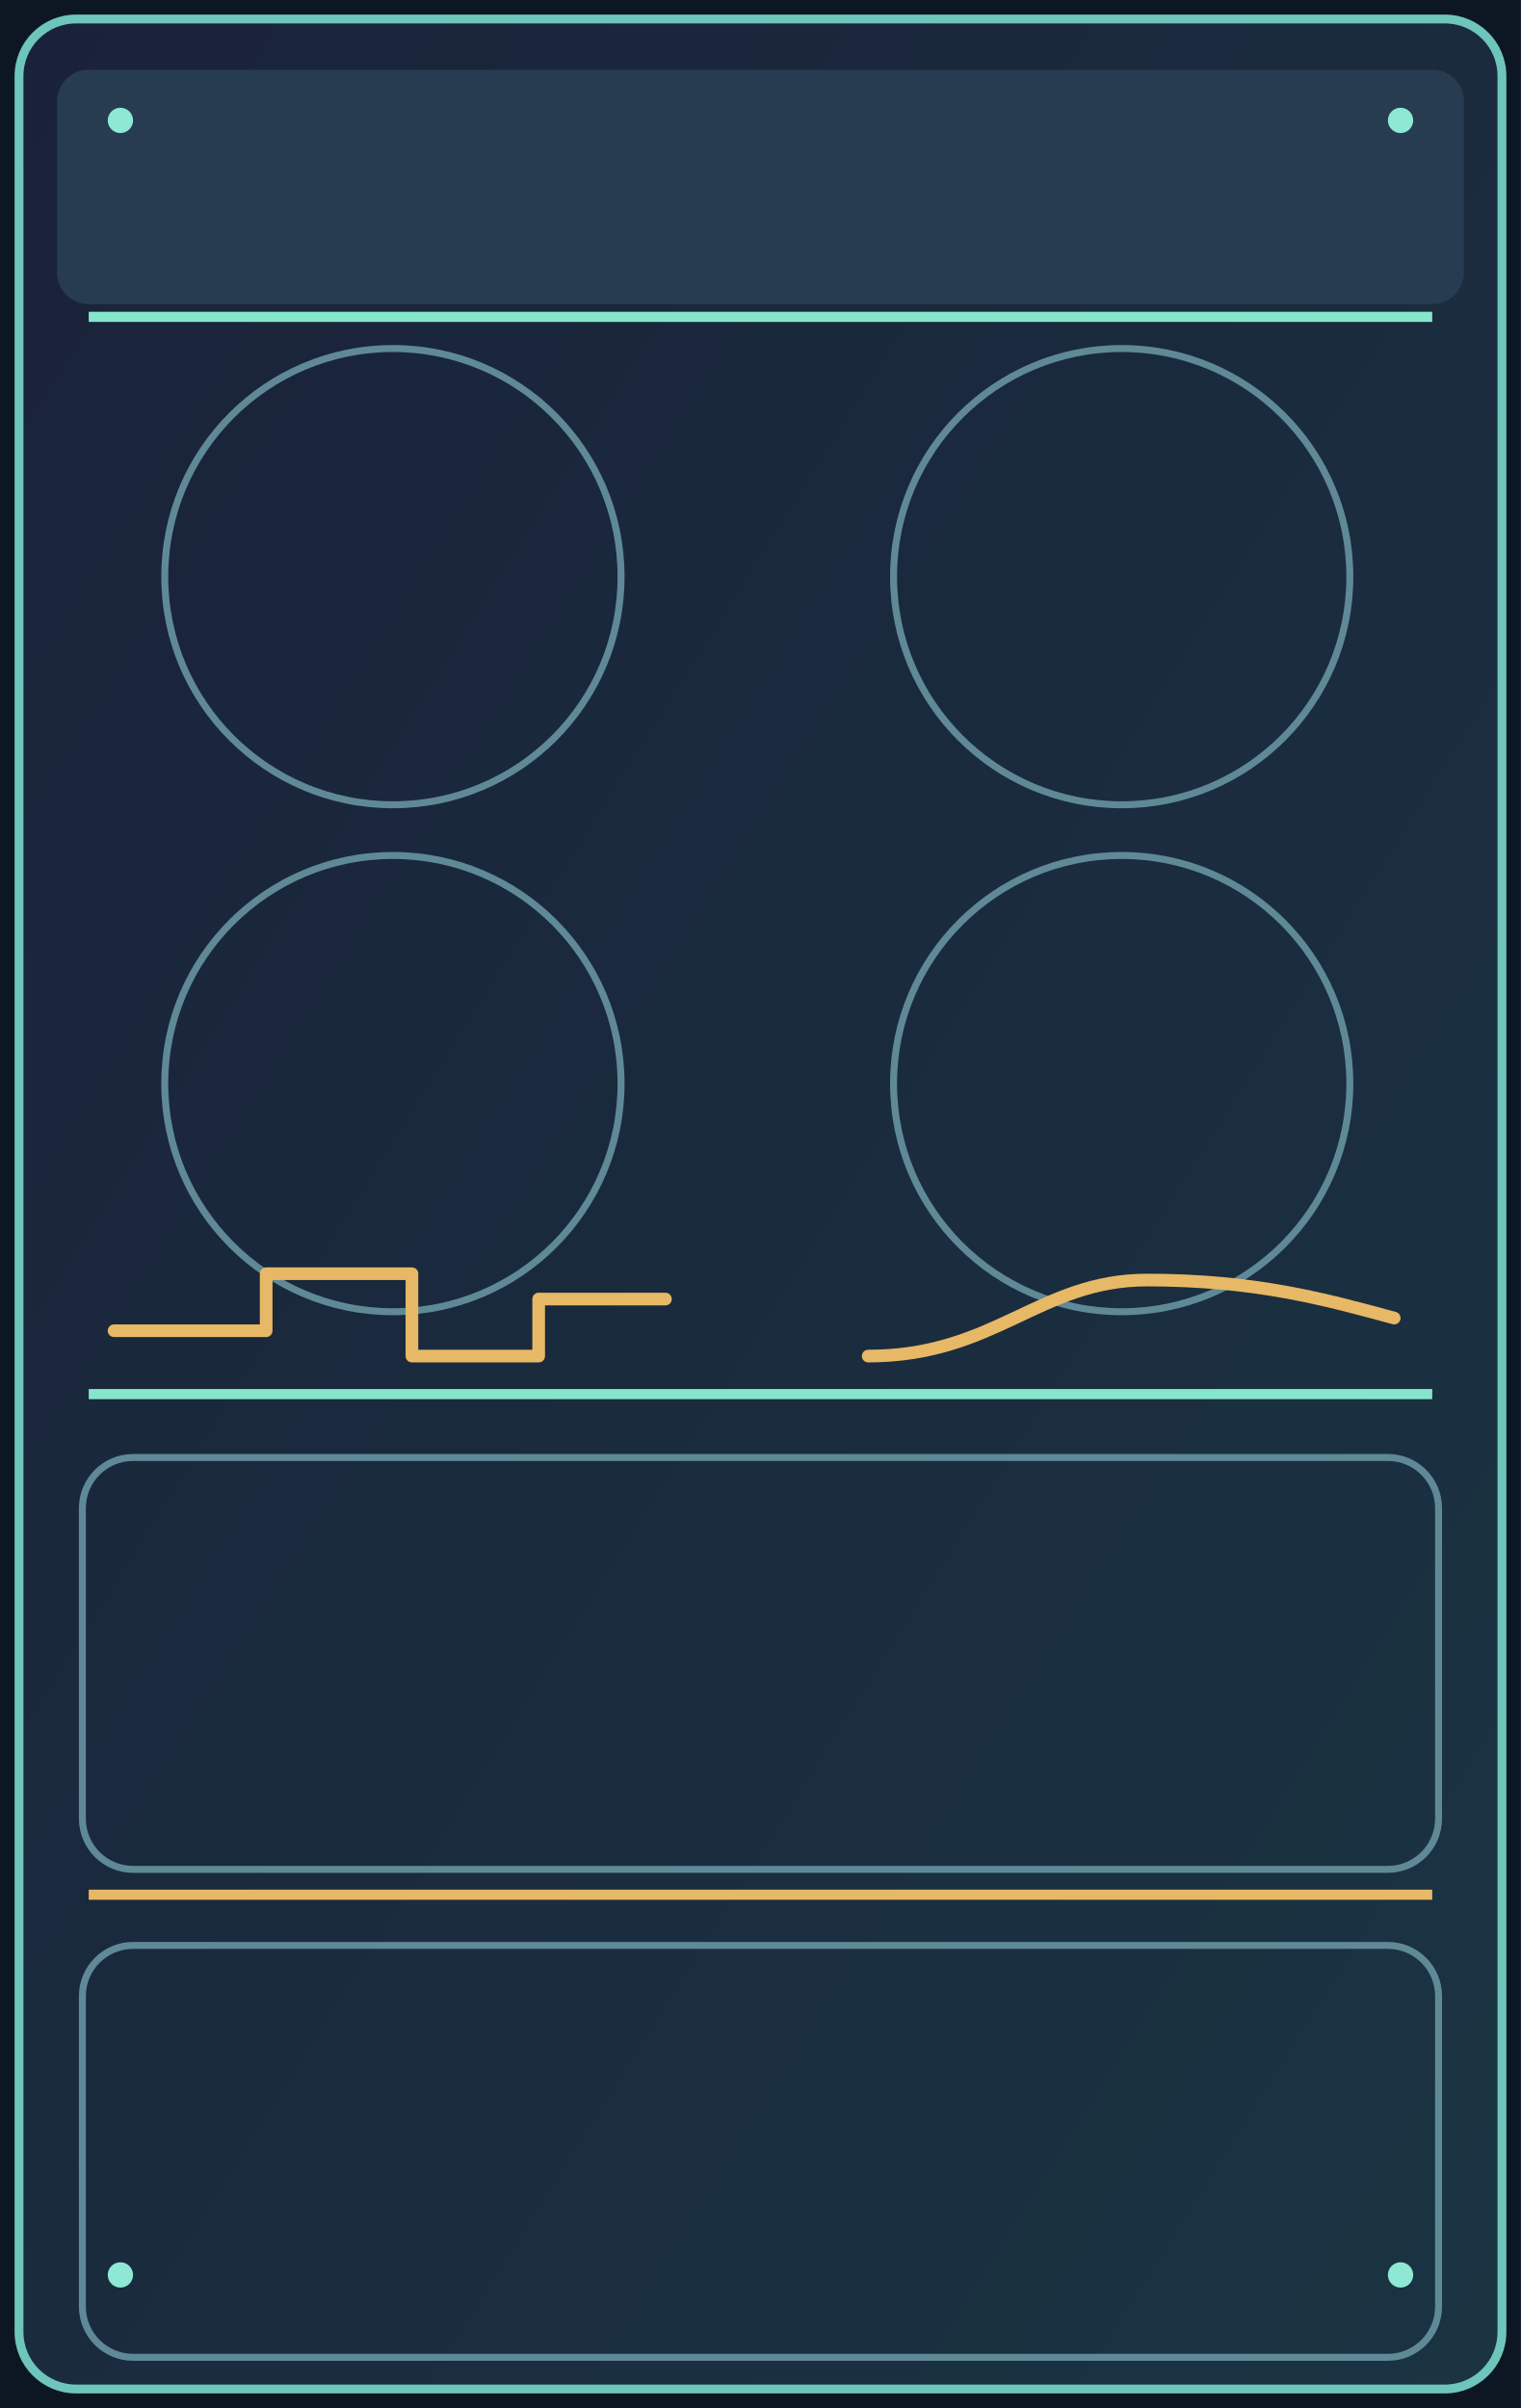
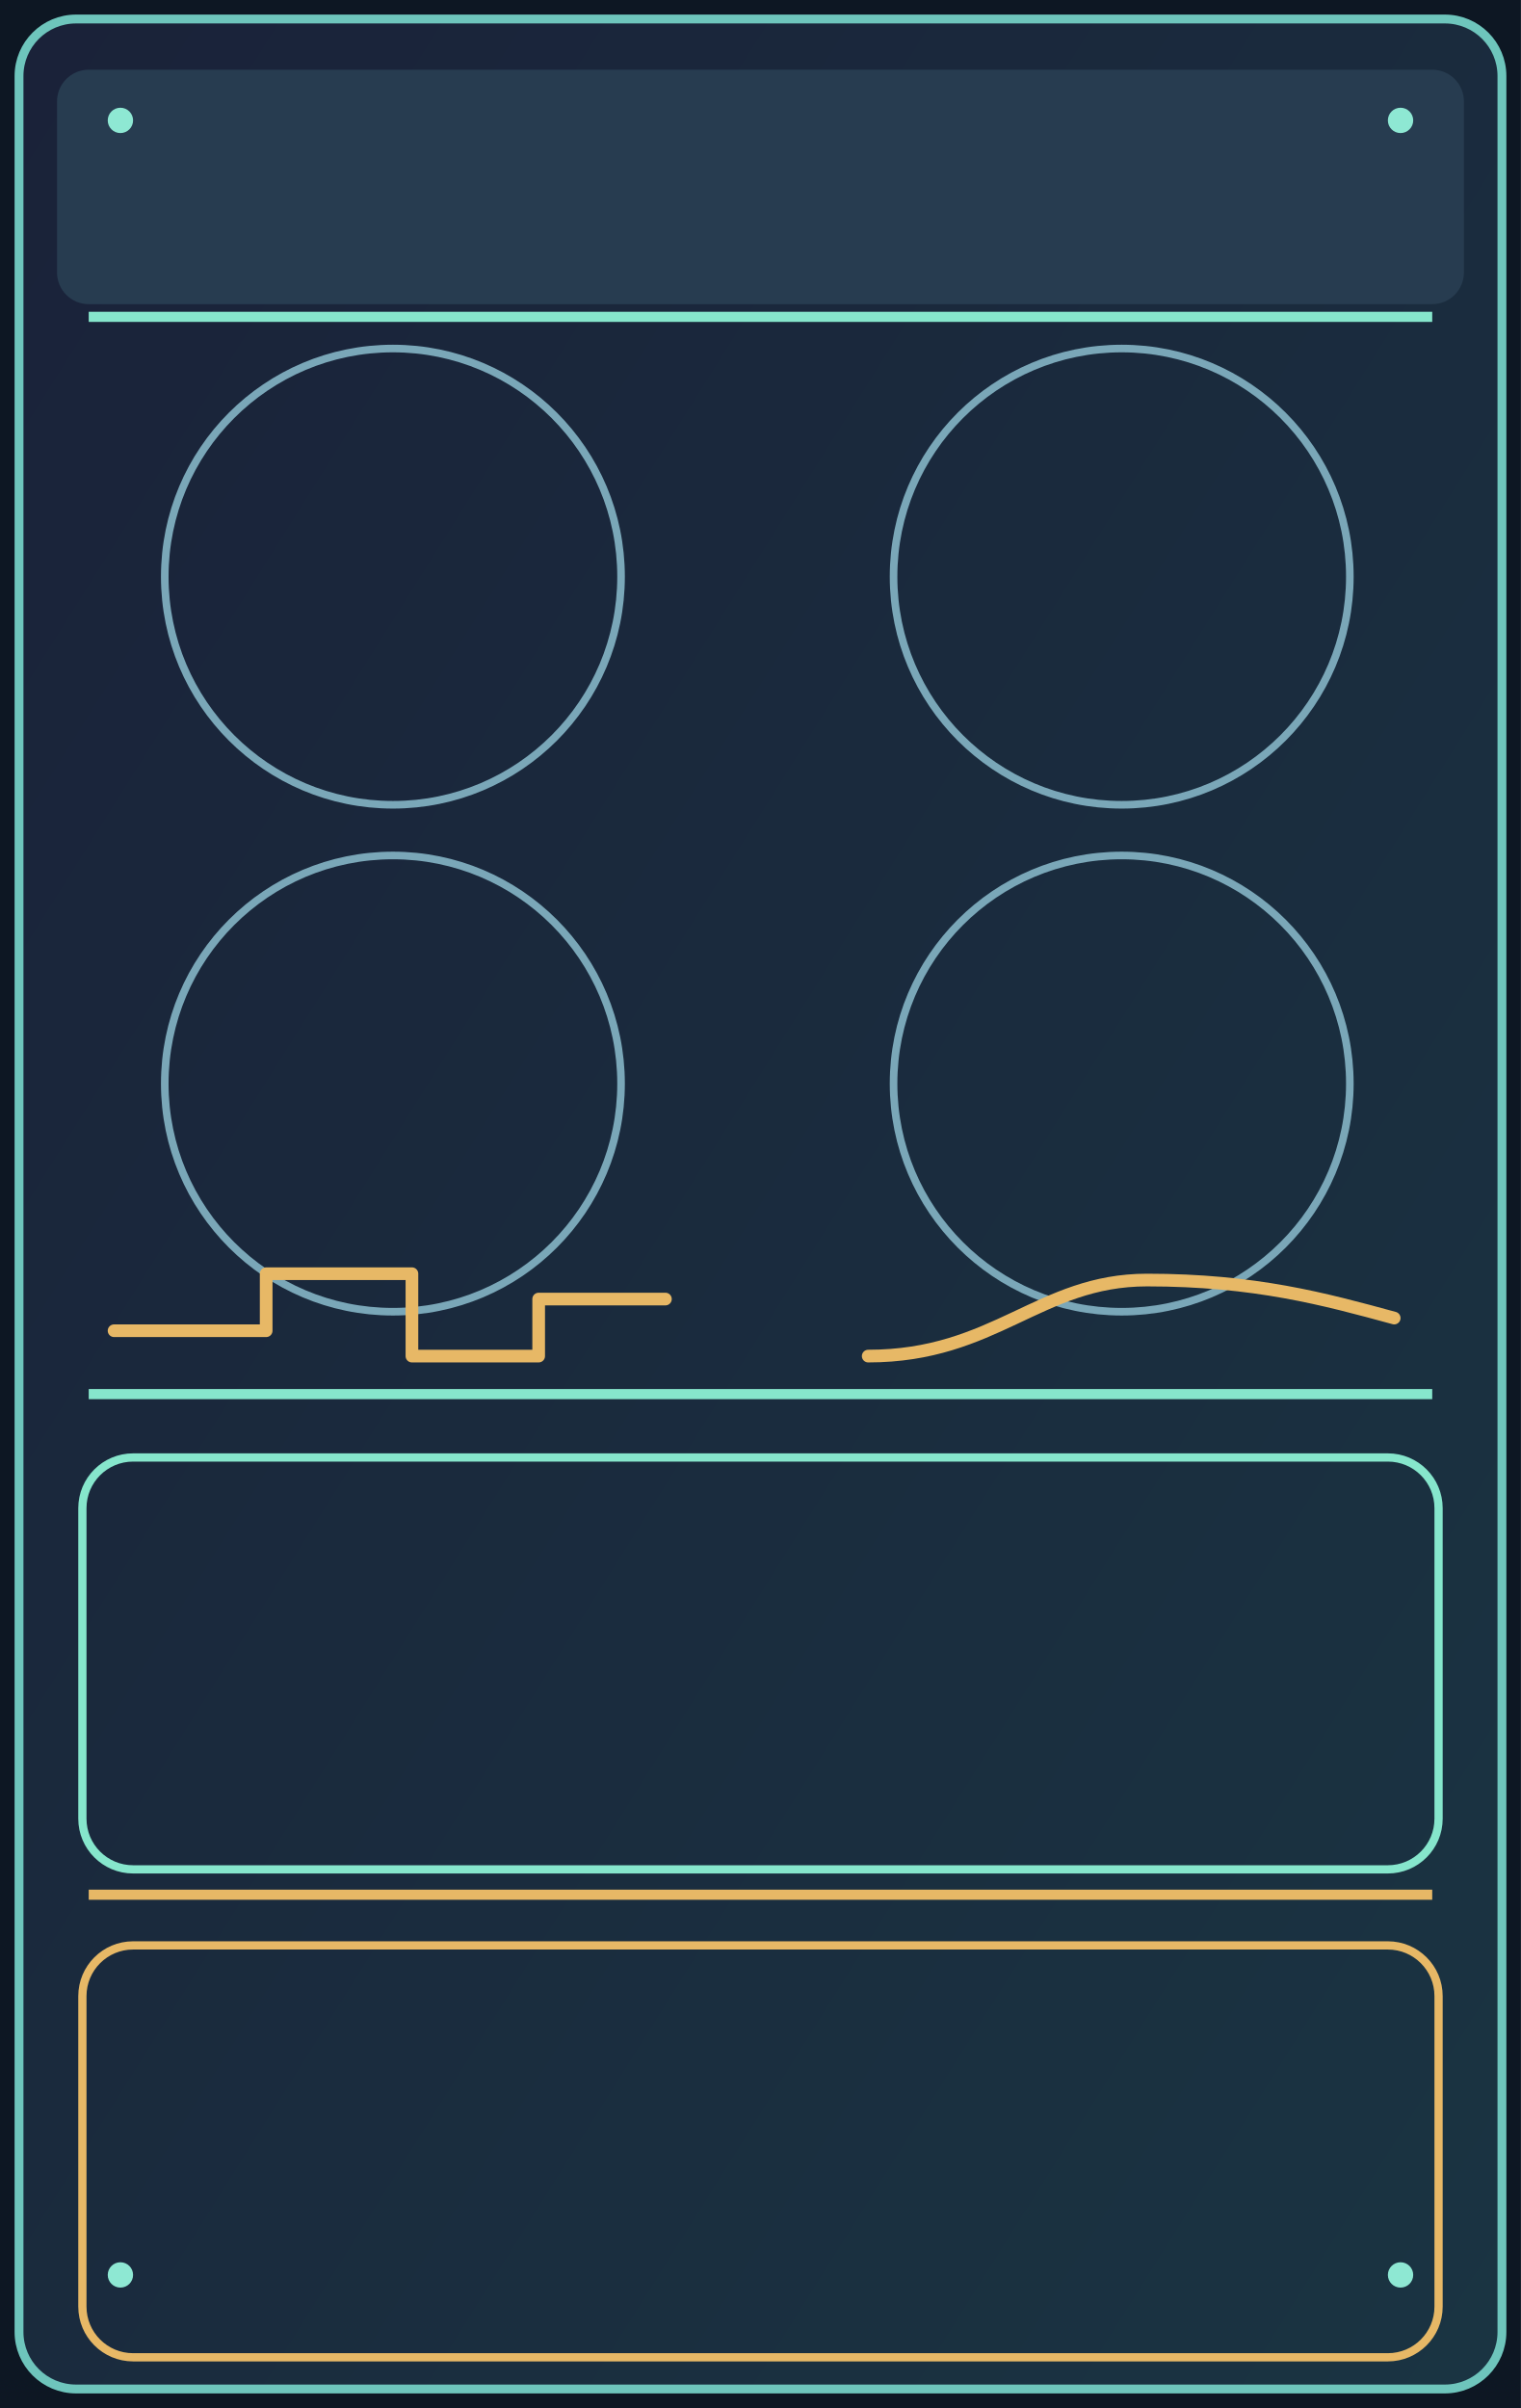
<svg xmlns="http://www.w3.org/2000/svg" width="240" height="380" viewBox="0 0 240 380" version="1.1">
  <defs>
    <linearGradient id="face" x1="0" y1="0" x2="1" y2="1">
      <stop offset="0" stop-color="#1a2239" />
      <stop offset="1" stop-color="#1a3442" />
    </linearGradient>
  </defs>
  <rect width="240" height="380" fill="#0d1723" />
  <rect x="3" y="3" width="234" height="374" rx="9" fill="url(#face)" stroke="#6ec5bc" stroke-width="1.4" />
  <rect x="9" y="11" width="222" height="37" rx="5" fill="#273c50" />
  <path d="M14 50 H226" stroke="#86e6cc" stroke-width="1.6" />
  <path d="M14 220 H226" stroke="#86e6cc" stroke-width="1.6" />
  <path d="M14 299 H226" stroke="#e7b866" stroke-width="1.6" />
-   <g fill="none" stroke="#5f8996" stroke-width="1.1">
+   <g fill="none" stroke="#7AA7B8" stroke-width="1.2">
    <circle cx="62" cy="91" r="36" />
    <circle cx="177" cy="91" r="36" />
    <circle cx="62" cy="171" r="36" />
    <circle cx="177" cy="171" r="36" />
-     <rect x="13" y="230" width="214" height="65" rx="8" />
-     <rect x="13" y="307" width="214" height="65" rx="8" />
  </g>
+   <rect x="13" y="230" width="214" height="65" rx="8" fill="none" stroke="#86E6CC" stroke-width="1.3" />
+   <rect x="13" y="307" width="214" height="65" rx="8" fill="none" stroke="#E7B866" stroke-width="1.3" />
  <g fill="none" stroke="#e7b866" stroke-width="2" stroke-linecap="round" stroke-linejoin="round">
    <path d="M18 210 H42 V201 H65 V214 H85 V205 H105" />
    <path d="M137 214 C157 214 164 202 181 202 S209 205 220 208" />
  </g>
  <g fill="#8ee8d3">
    <circle cx="19" cy="19" r="2" />
    <circle cx="221" cy="19" r="2" />
    <circle cx="19" cy="359" r="2" />
    <circle cx="221" cy="359" r="2" />
  </g>
</svg>
